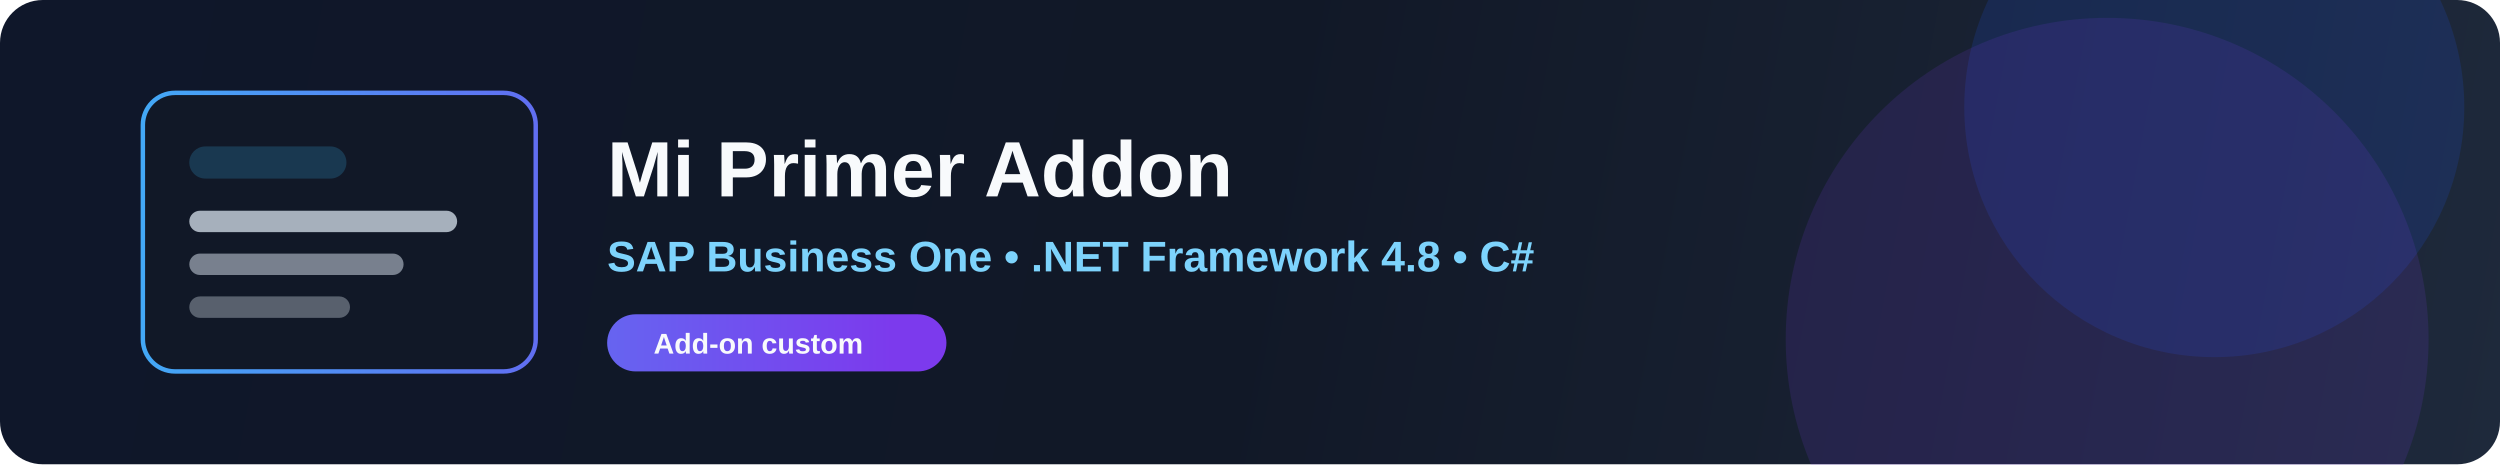
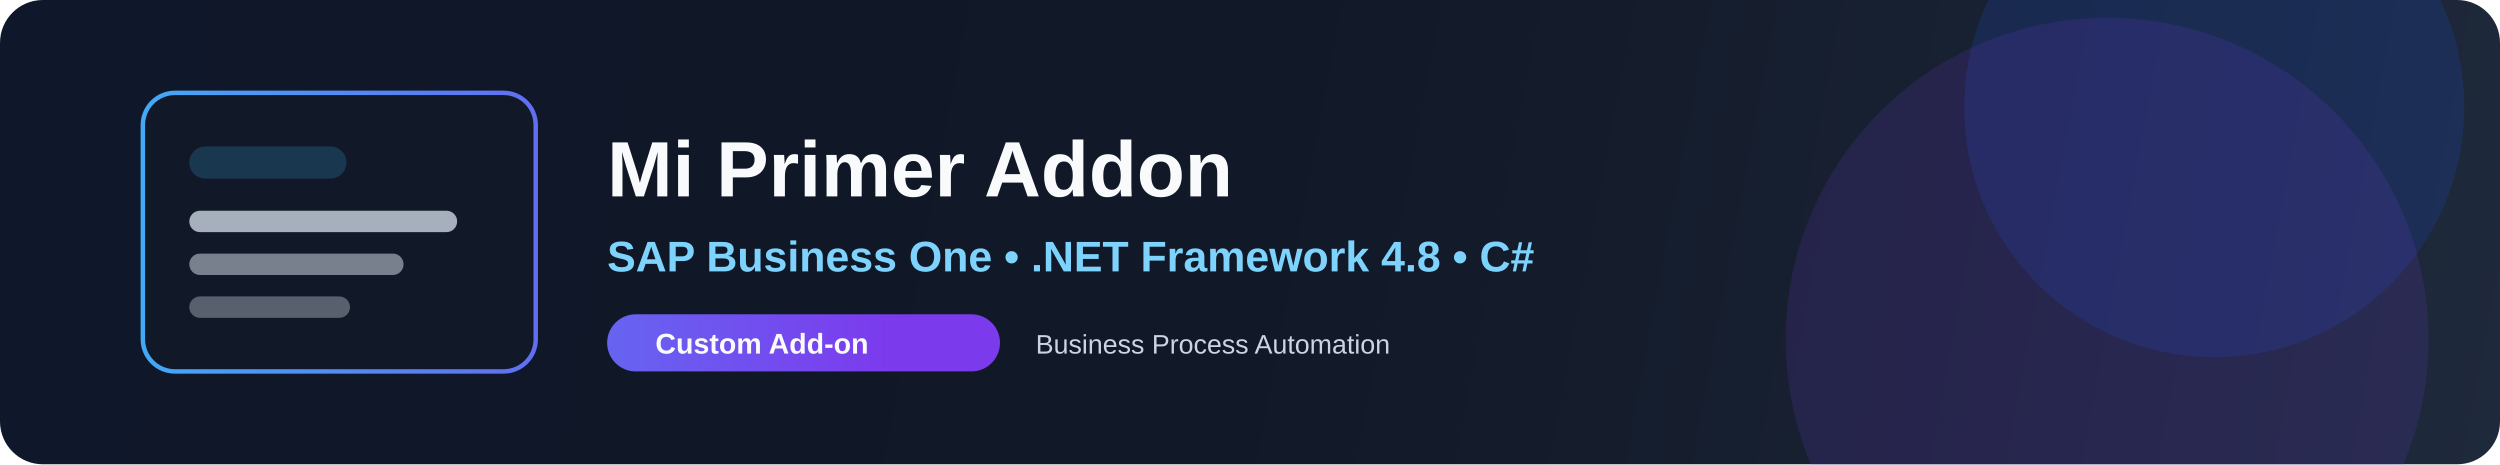
<svg xmlns="http://www.w3.org/2000/svg" width="1400" height="260" viewBox="0 0 1400 260" fill="none">
  <defs>
    <linearGradient id="bg" x1="0" y1="0" x2="1400" y2="260" gradientUnits="userSpaceOnUse">
      <stop stop-color="#0F172A" />
      <stop offset="0.5" stop-color="#111827" />
      <stop offset="1" stop-color="#1E293B" />
    </linearGradient>
    <linearGradient id="accent" x1="0" y1="0" x2="500" y2="0" gradientUnits="userSpaceOnUse">
      <stop stop-color="#38BDF8" />
      <stop offset="1" stop-color="#7C3AED" />
    </linearGradient>
  </defs>
  <rect width="1400" height="260" rx="24" fill="url(#bg)" />
  <circle cx="1240" cy="60" r="140" fill="#1D4ED8" fill-opacity="0.18" />
  <circle cx="1180" cy="190" r="180" fill="#7C3AED" fill-opacity="0.14" />
  <rect x="80" y="52" width="220" height="156" rx="18" fill="#111827" stroke="url(#accent)" stroke-width="2.5" />
  <rect x="106" y="82" width="88" height="18" rx="9" fill="#38BDF8" fill-opacity="0.2" />
  <rect x="106" y="118" width="150" height="12" rx="6" fill="#CBD5E1" fill-opacity="0.8" />
  <rect x="106" y="142" width="120" height="12" rx="6" fill="#CBD5E1" fill-opacity="0.55" />
  <rect x="106" y="166" width="90" height="12" rx="6" fill="#CBD5E1" fill-opacity="0.38" />
  <text x="340" y="110" fill="#F8FAFC" font-family="Segoe UI, Arial, sans-serif" font-size="44" font-weight="700">Mi Primer Addon</text>
  <text x="340" y="152" fill="#7DD3FC" font-family="Segoe UI, Arial, sans-serif" font-size="24" font-weight="600">SAP Business One • .NET Framework 4.8 • C#</text>
-   <rect x="340" y="176" width="190" height="32" rx="16" fill="url(#accent)" />
-   <text x="366" y="198" fill="#F8FAFC" font-family="Segoe UI, Arial, sans-serif" font-size="16" font-weight="700">Add-on custom</text>
+   <rect x="340" y="176" width="220" height="32" rx="16" fill="url(#accent)" />
+   <text x="367" y="198" fill="#F8FAFC" font-family="Segoe UI, Arial, sans-serif" font-size="16" font-weight="700">Custom Add-on</text>
+   <text x="580" y="198" fill="#CBD5E1" font-family="Segoe UI, Arial, sans-serif" font-size="15" font-weight="500">Business Process Automation</text>
</svg>
